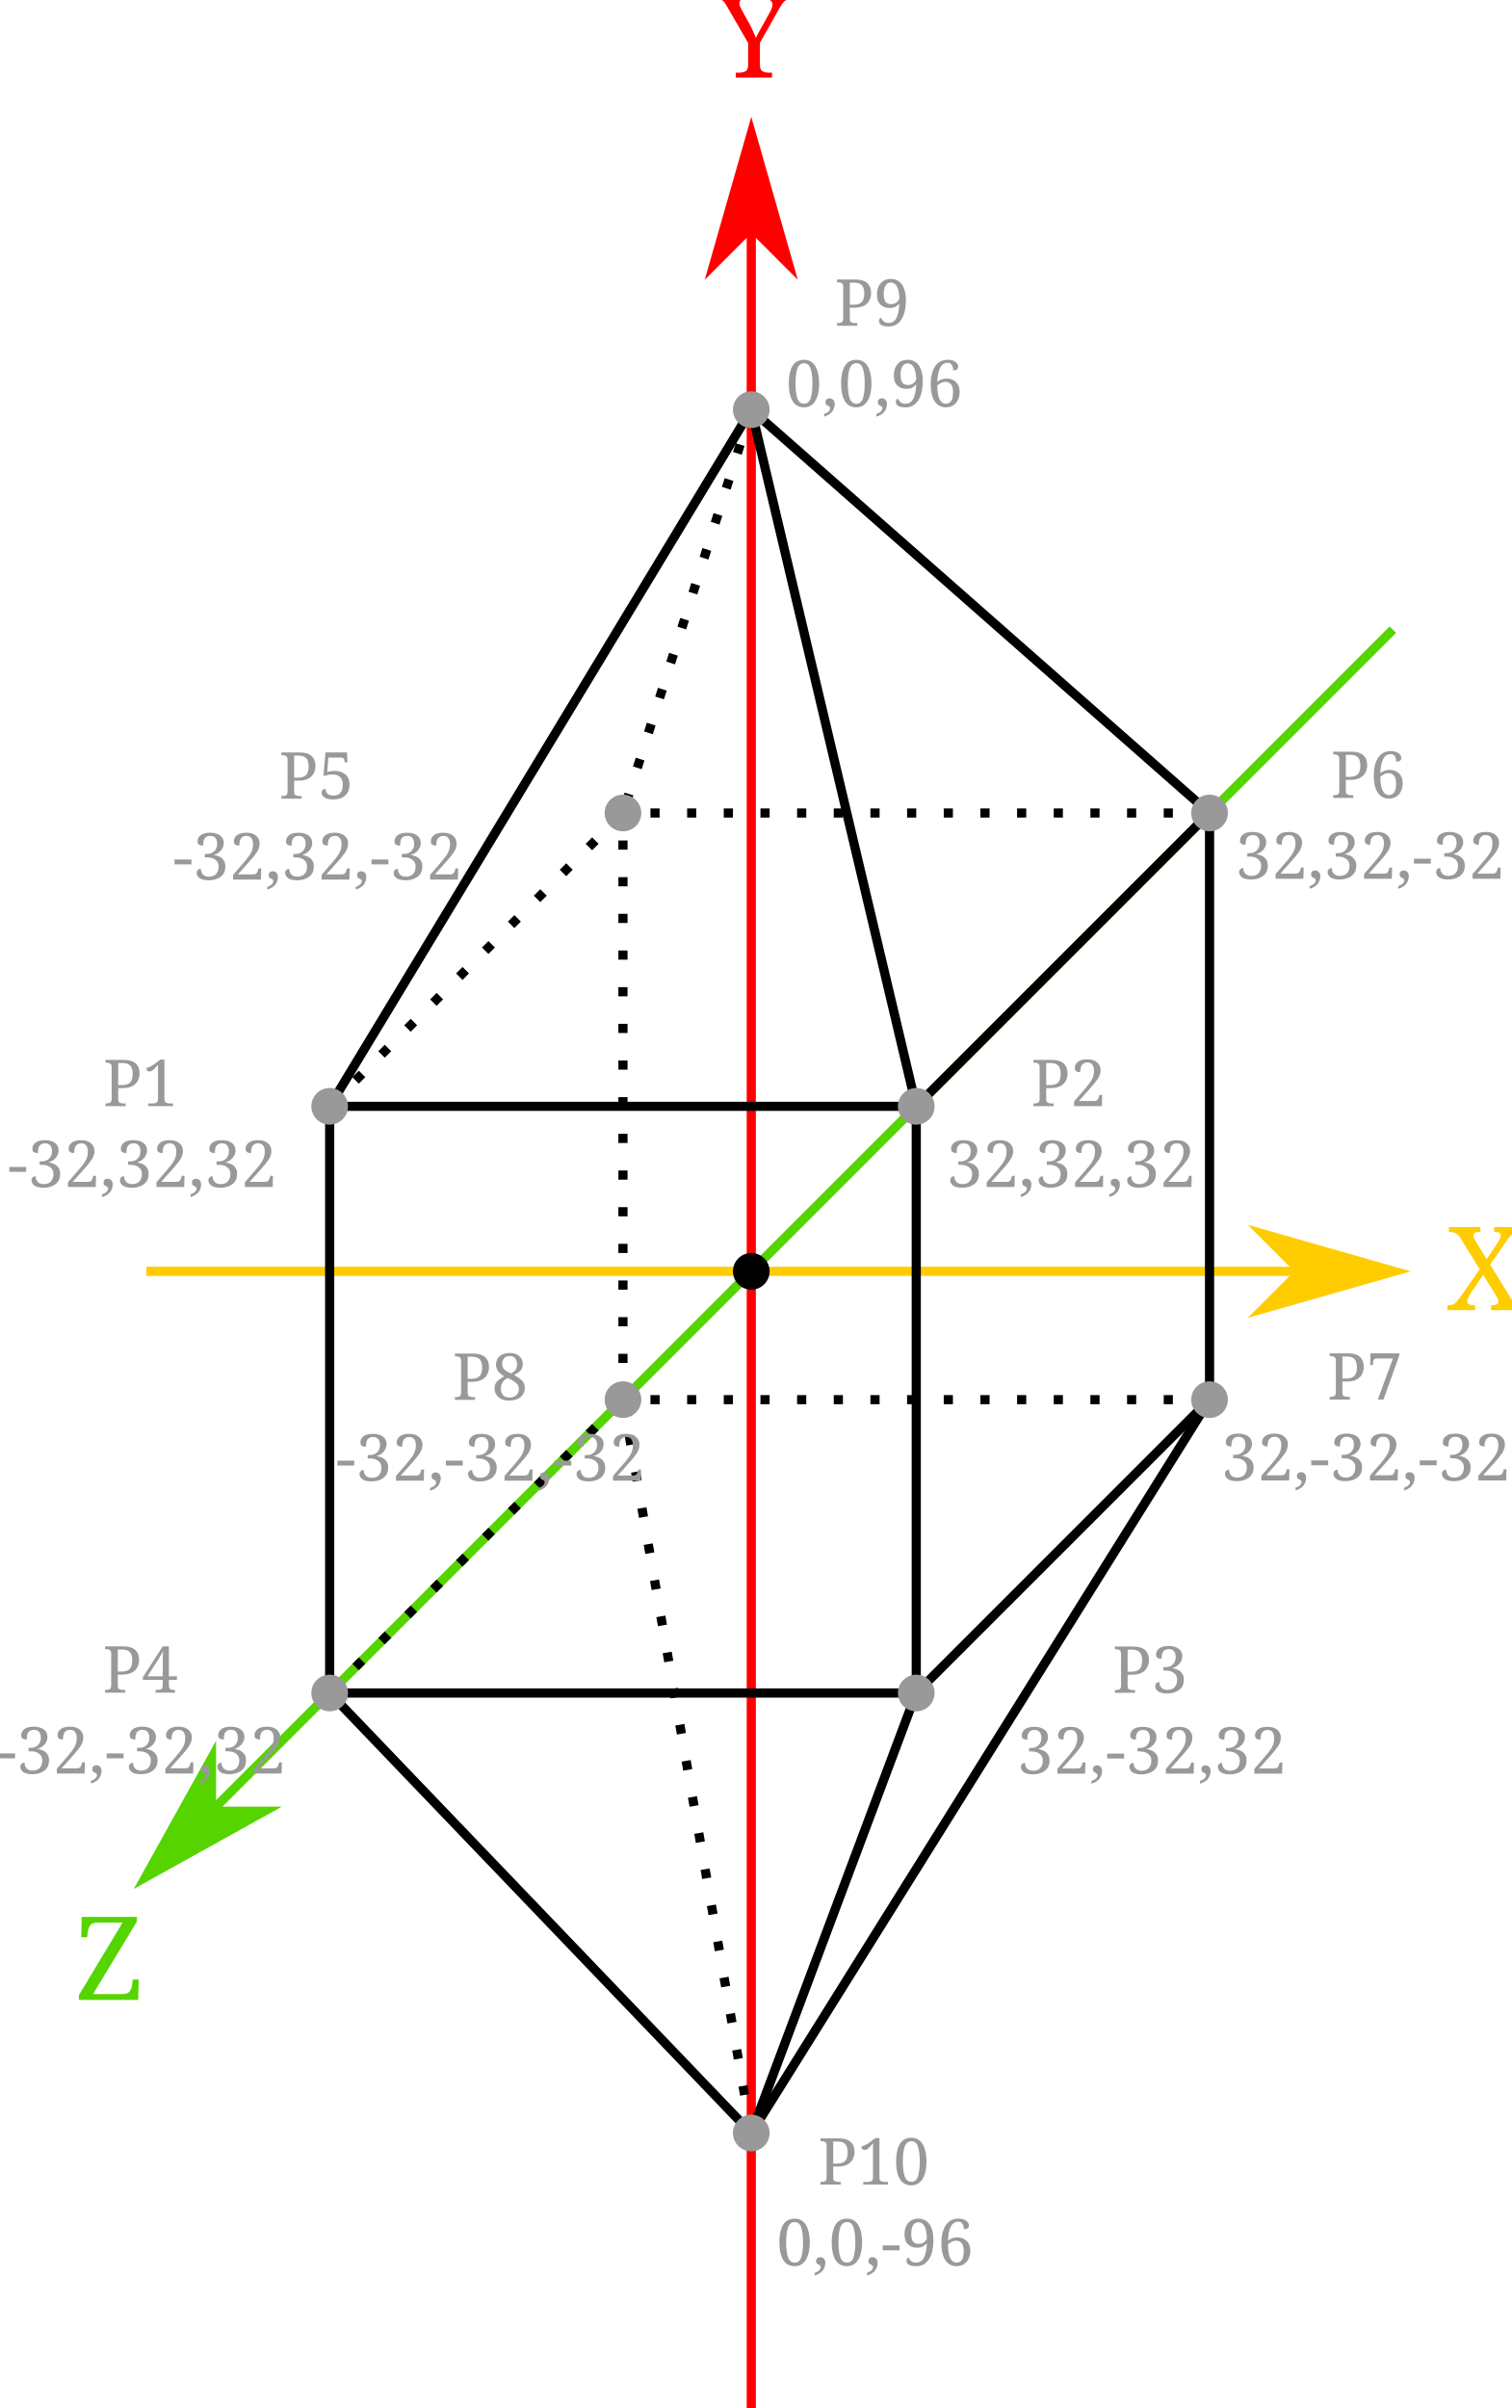
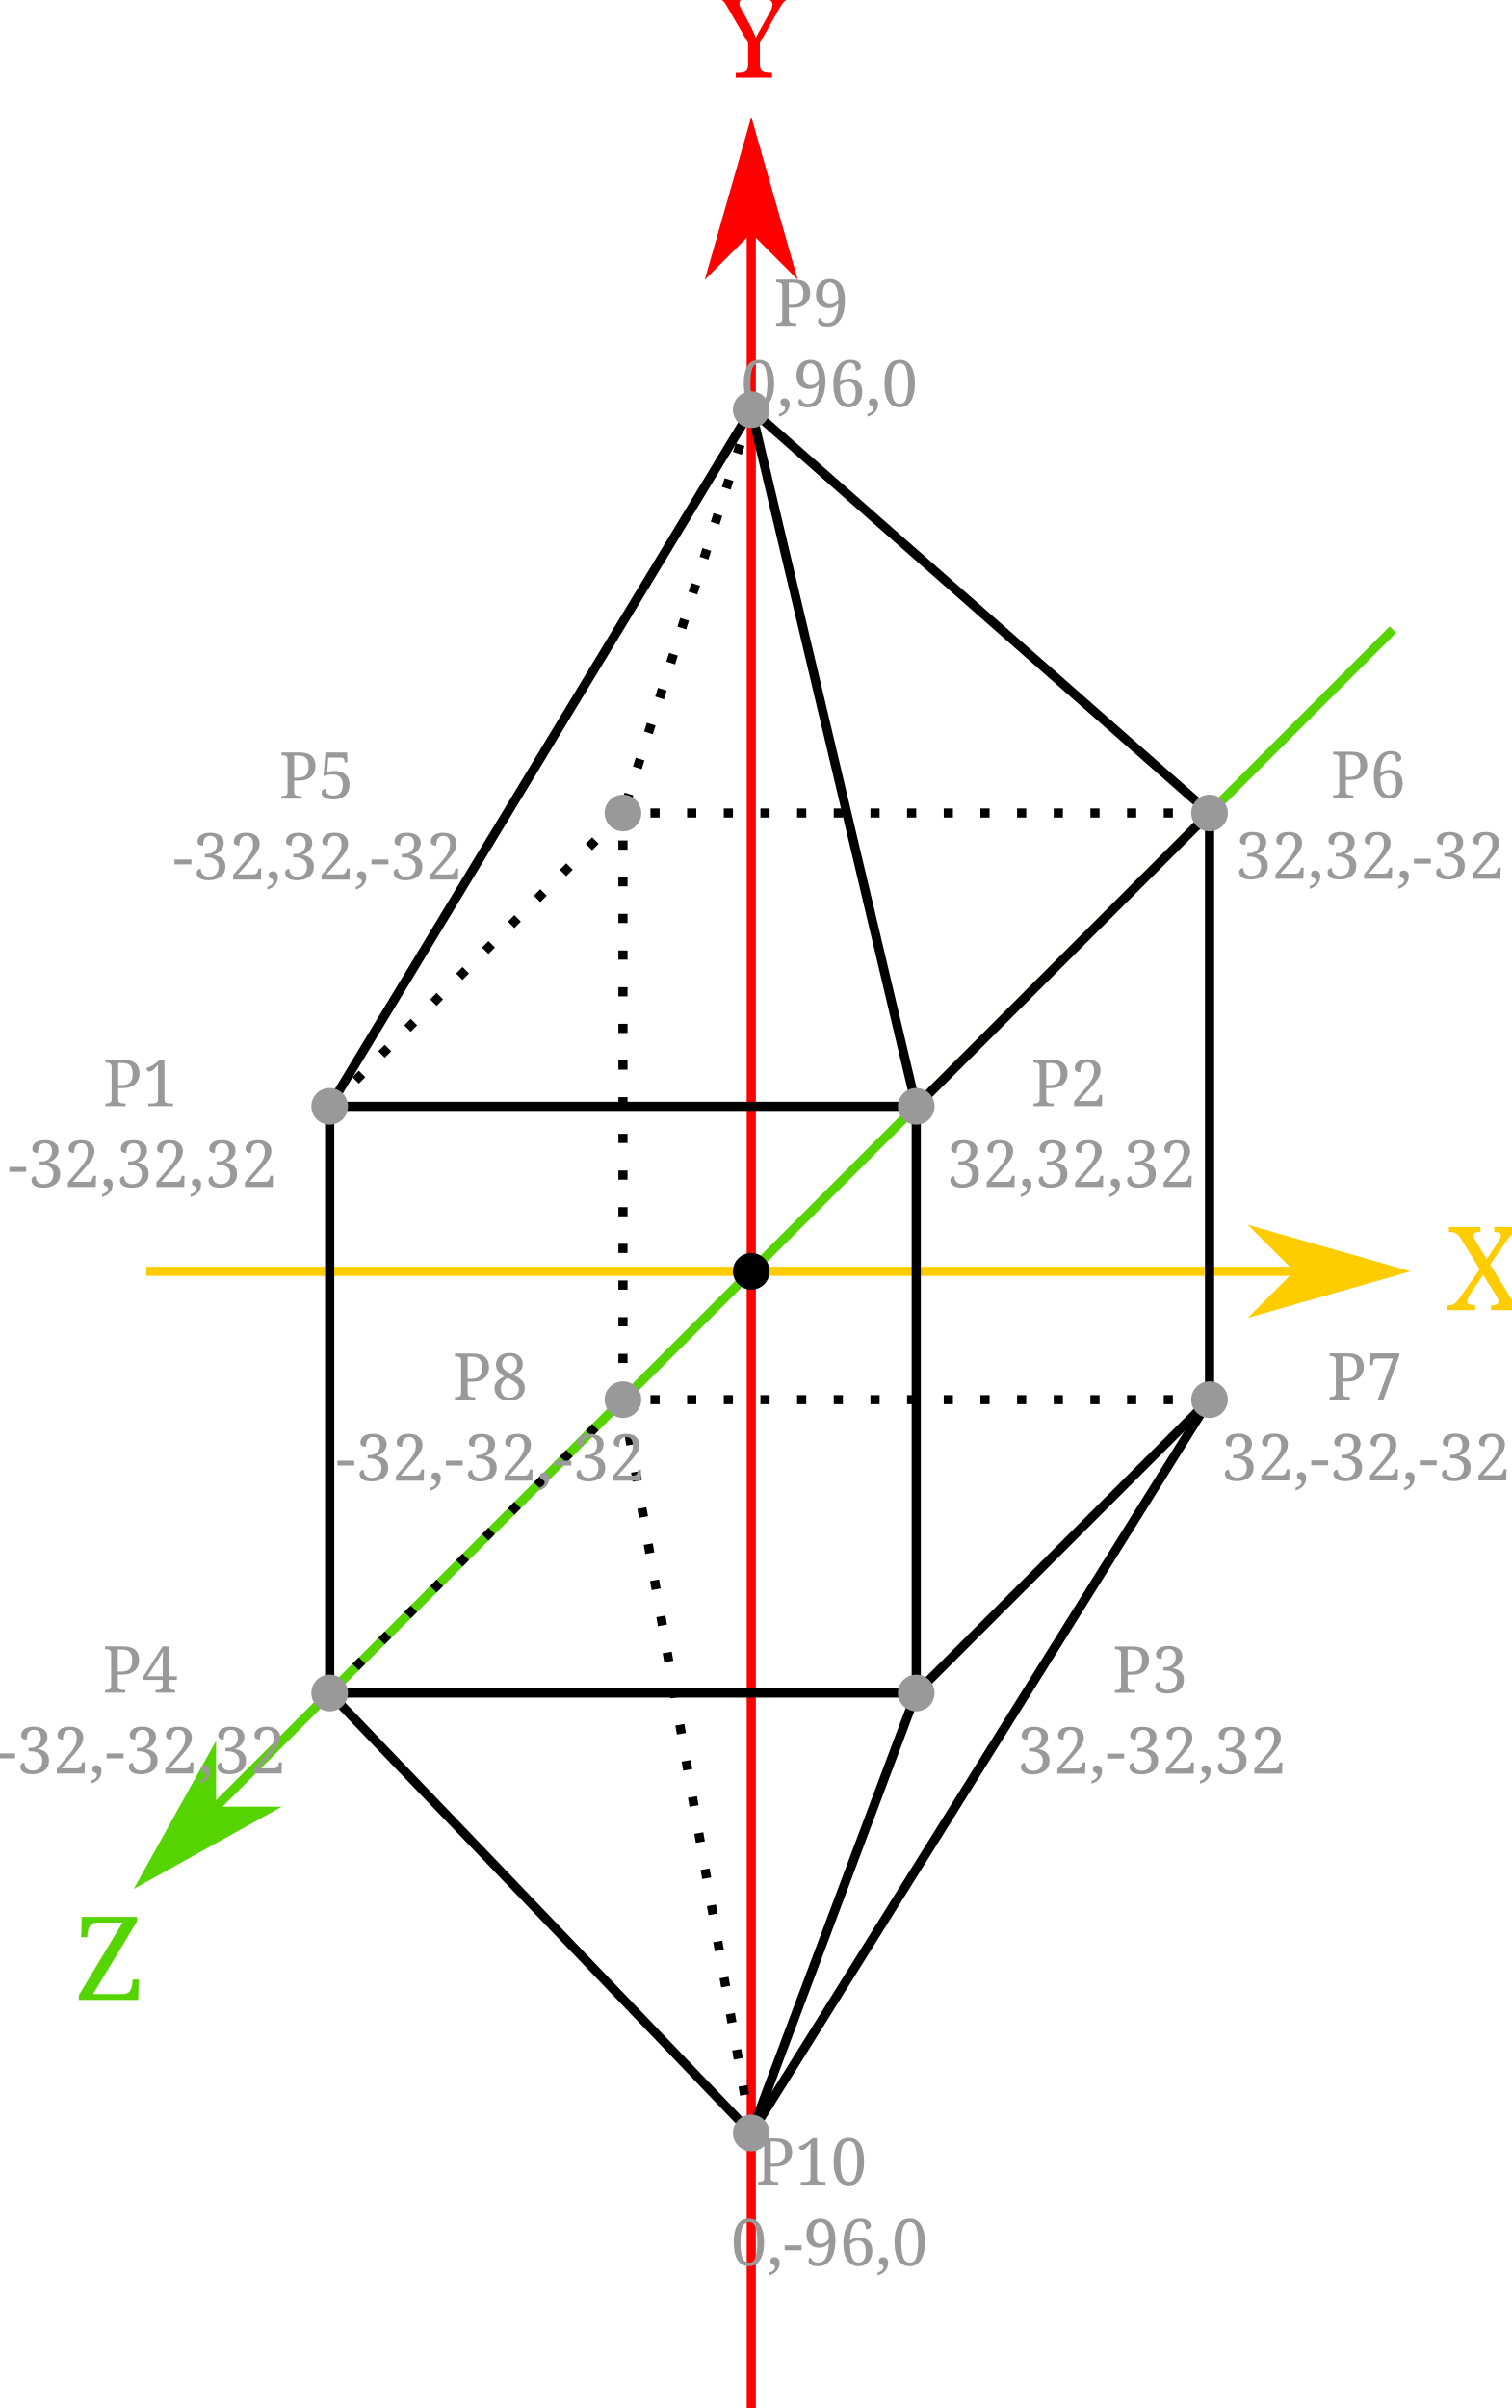
<svg xmlns="http://www.w3.org/2000/svg" width="82.472mm" height="131.345mm" viewBox="0 0 164.944 262.691" version="1.1" id="svg1835">
  <defs id="defs1829">
    <marker style="overflow:visible" id="marker2520" refX="0" refY="0" orient="auto">
      <path transform="matrix(-0.8,0,0,-0.8,-10,0)" style="fill:#ffcc00;fill-opacity:1;fill-rule:evenodd;stroke:#ffcc00;stroke-width:1pt;stroke-opacity:1" d="M 0,0 5,-5 -12.5,0 5,5 Z" id="path2518" />
    </marker>
    <marker orient="auto" refY="0" refX="0" id="Arrow1Lstart" style="overflow:visible">
      <path id="path1545" d="M 0,0 5,-5 -12.5,0 5,5 Z" style="fill:#55d400;fill-opacity:1;fill-rule:evenodd;stroke:#55d400;stroke-width:1pt;stroke-opacity:1" transform="matrix(0.8,0,0,0.8,10,0)" />
    </marker>
    <marker orient="auto" refY="0" refX="0" id="Arrow1Lend" style="overflow:visible">
      <path id="path1548" d="M 0,0 5,-5 -12.5,0 5,5 Z" style="fill:#ff0000;fill-opacity:1;fill-rule:evenodd;stroke:#ff0000;stroke-width:1pt;stroke-opacity:1" transform="matrix(-0.8,0,0,-0.8,-10,0)" />
    </marker>
  </defs>
  <g id="layer2" style="display:inline" transform="translate(-4.031007,-12.30936)">
    <path style="opacity:1;vector-effect:none;fill:#ff0000;fill-opacity:1;stroke:#ff0000;stroke-width:1;stroke-linecap:butt;stroke-linejoin:bevel;stroke-miterlimit:4;stroke-dasharray:none;stroke-dashoffset:0;stroke-opacity:1;marker-end:url(#Arrow1Lend)" d="M 86,275 V 27" id="path2449" />
    <path style="opacity:1;vector-effect:none;fill:#ffcc00;fill-opacity:1;stroke:#ffcc00;stroke-width:1;stroke-linecap:butt;stroke-linejoin:bevel;stroke-miterlimit:4;stroke-dasharray:none;stroke-dashoffset:0;stroke-opacity:1;marker-end:url(#marker2520)" d="M 20,151 H 156" id="path2564" />
    <path style="opacity:1;vector-effect:none;fill:#55d400;fill-opacity:1;stroke:#55d400;stroke-width:1;stroke-linecap:butt;stroke-linejoin:bevel;stroke-miterlimit:4;stroke-dasharray:none;stroke-dashoffset:0;stroke-opacity:1;marker-start:url(#Arrow1Lstart)" d="M 20,217 156,81" id="path2478" />
    <text xml:space="preserve" style="font-style:normal;font-variant:normal;font-weight:normal;font-stretch:normal;font-size:12.7px;line-height:1.25;font-family:Cambria;-inkscape-font-specification:'Cambria, Normal';font-variant-ligatures:normal;font-variant-caps:normal;font-variant-numeric:normal;font-feature-settings:normal;text-align:start;letter-spacing:0px;word-spacing:0px;writing-mode:lr-tb;text-anchor:start;fill:#ff0000;fill-opacity:1;stroke:none;stroke-width:1" x="82.298" y="20.774" id="text3246">
      <tspan x="82.298" y="20.774" id="tspan3244" style="stroke-width:1">
        <tspan x="82.298" y="20.774" id="tspan3242" style="stroke-width:1">Y</tspan>
      </tspan>
    </text>
    <text xml:space="preserve" style="font-style:normal;font-variant:normal;font-weight:normal;font-stretch:normal;font-size:12.7px;line-height:1.25;font-family:Cambria;-inkscape-font-specification:'Cambria, Normal';font-variant-ligatures:normal;font-variant-caps:normal;font-variant-numeric:normal;font-feature-settings:normal;text-align:start;letter-spacing:0px;word-spacing:0px;writing-mode:lr-tb;text-anchor:start;fill:#ffcc00;fill-opacity:1;stroke:none;stroke-width:1" x="161.85" y="155.232" id="text3240">
      <tspan x="161.85" y="155.232" id="tspan3238" style="stroke-width:1">
        <tspan x="161.85" y="155.232" id="tspan3236" style="stroke-width:1">X</tspan>
      </tspan>
    </text>
    <text xml:space="preserve" style="font-style:normal;font-variant:normal;font-weight:normal;font-stretch:normal;font-size:12.7px;line-height:1.25;font-family:Cambria;-inkscape-font-specification:'Cambria, Normal';font-variant-ligatures:normal;font-variant-caps:normal;font-variant-numeric:normal;font-feature-settings:normal;text-align:start;letter-spacing:0px;word-spacing:0px;writing-mode:lr-tb;text-anchor:start;fill:#55d400;fill-opacity:1;stroke:none;stroke-width:1" x="12.182" y="230.483" id="text3234">
      <tspan x="12.182" y="230.483" id="tspan3232" style="stroke-width:1">
        <tspan x="12.182" y="230.483" id="tspan3230" style="stroke-width:1">Z</tspan>
      </tspan>
    </text>
  </g>
  <g id="layer1" style="display:inline" transform="translate(-4.031007,-12.30936)">
    <path style="opacity:1;vector-effect:none;fill:#000000;fill-opacity:1;stroke:#000000;stroke-width:1;stroke-linecap:butt;stroke-linejoin:bevel;stroke-miterlimit:4;stroke-dasharray:none;stroke-dashoffset:0;stroke-opacity:1" d="M 40,197 H 104" id="path2402" />
    <path style="opacity:1;vector-effect:none;fill:#000000;fill-opacity:1;stroke:#000000;stroke-width:1;stroke-linecap:butt;stroke-linejoin:bevel;stroke-miterlimit:4;stroke-dasharray:none;stroke-dashoffset:0;stroke-opacity:1" d="m 136,165 -32,32" id="path2404" />
    <path style="opacity:1;vector-effect:none;fill:#000000;fill-opacity:1;stroke:#000000;stroke-width:1;stroke-linecap:butt;stroke-linejoin:bevel;stroke-miterlimit:4;stroke-dasharray:none;stroke-dashoffset:0;stroke-opacity:1" d="m 40,133 v 64" id="path2406" />
    <path style="opacity:1;vector-effect:none;fill:#000000;fill-opacity:1;stroke:#000000;stroke-width:1;stroke-linecap:butt;stroke-linejoin:bevel;stroke-miterlimit:4;stroke-dasharray:none;stroke-dashoffset:0;stroke-opacity:1" d="m 104,133 v 64 0" id="path2408" />
    <path style="opacity:1;vector-effect:none;fill:#000000;fill-opacity:1;stroke:#000000;stroke-width:1;stroke-linecap:butt;stroke-linejoin:bevel;stroke-miterlimit:4;stroke-dasharray:none;stroke-dashoffset:0;stroke-opacity:1" d="M 40,133 H 104" id="path2410" />
    <path style="opacity:1;vector-effect:none;fill:#000000;fill-opacity:1;stroke:#000000;stroke-width:1;stroke-linecap:butt;stroke-linejoin:bevel;stroke-miterlimit:4;stroke-dasharray:none;stroke-dashoffset:0;stroke-opacity:1" d="m 136,101 v 64" id="path2412" />
    <path style="opacity:1;vector-effect:none;fill:#000000;fill-opacity:1;stroke:#000000;stroke-width:1;stroke-linecap:butt;stroke-linejoin:bevel;stroke-miterlimit:4;stroke-dasharray:none;stroke-dashoffset:0;stroke-opacity:1" d="M 86,57 40,133" id="path2416" />
    <path style="opacity:1;vector-effect:none;fill:#000000;fill-opacity:1;stroke:#000000;stroke-width:1;stroke-linecap:butt;stroke-linejoin:bevel;stroke-miterlimit:4;stroke-dasharray:none;stroke-dashoffset:0;stroke-opacity:1" d="M 104,133 86,57" id="path2418" />
    <path style="opacity:1;vector-effect:none;fill:#000000;fill-opacity:1;stroke:#000000;stroke-width:1;stroke-linecap:butt;stroke-linejoin:bevel;stroke-miterlimit:4;stroke-dasharray:none;stroke-dashoffset:0;stroke-opacity:1" d="M 136,101 86,57" id="path2420" />
    <path style="opacity:1;vector-effect:none;fill:#000000;fill-opacity:1;stroke:#000000;stroke-width:1;stroke-linecap:butt;stroke-linejoin:bevel;stroke-miterlimit:4;stroke-dasharray:none;stroke-dashoffset:0;stroke-opacity:1" d="m 104,133 32,-32" id="path2422" />
    <path style="opacity:1;vector-effect:none;fill:#000000;fill-opacity:1;stroke:#000000;stroke-width:1;stroke-linecap:butt;stroke-linejoin:bevel;stroke-miterlimit:4;stroke-dasharray:1, 3;stroke-dashoffset:0;stroke-opacity:1" d="M 40,133 72,101" id="path2424" />
    <path style="opacity:1;vector-effect:none;fill:#000000;fill-opacity:1;stroke:#000000;stroke-width:1;stroke-linecap:butt;stroke-linejoin:bevel;stroke-miterlimit:4;stroke-dasharray:1, 3;stroke-dashoffset:0;stroke-opacity:1" d="M 136,101 H 72" id="path2426" />
    <path style="opacity:1;vector-effect:none;fill:#000000;fill-opacity:1;stroke:#000000;stroke-width:1;stroke-linecap:butt;stroke-linejoin:bevel;stroke-miterlimit:4;stroke-dasharray:1, 3;stroke-dashoffset:0;stroke-opacity:1" d="M 86,57 72,101" id="path2428" />
    <path style="opacity:1;vector-effect:none;fill:#000000;fill-opacity:1;stroke:#000000;stroke-width:1;stroke-linecap:butt;stroke-linejoin:bevel;stroke-miterlimit:4;stroke-dasharray:1, 3;stroke-dashoffset:0;stroke-opacity:1" d="M 72,165 V 101" id="path2430" />
    <path style="opacity:1;vector-effect:none;fill:#000000;fill-opacity:1;stroke:#000000;stroke-width:1;stroke-linecap:butt;stroke-linejoin:bevel;stroke-miterlimit:4;stroke-dasharray:1, 3;stroke-dashoffset:0;stroke-opacity:1" d="M 40,197 72,165" id="path2432" />
    <path style="opacity:1;vector-effect:none;fill:#000000;fill-opacity:1;stroke:#000000;stroke-width:1;stroke-linecap:butt;stroke-linejoin:bevel;stroke-miterlimit:4;stroke-dasharray:1, 3;stroke-dashoffset:0;stroke-opacity:1" d="M 136,165 H 72" id="path2434" />
    <path style="opacity:1;vector-effect:none;fill:#000000;fill-opacity:1;stroke:#000000;stroke-width:1;stroke-linecap:butt;stroke-linejoin:bevel;stroke-miterlimit:4;stroke-dasharray:none;stroke-dashoffset:0;stroke-opacity:1" d="m 86,245 -46,-48" id="path2436" />
    <path style="opacity:1;vector-effect:none;fill:#000000;fill-opacity:1;stroke:#000000;stroke-width:1;stroke-linecap:butt;stroke-linejoin:bevel;stroke-miterlimit:4;stroke-dasharray:none;stroke-dashoffset:0;stroke-opacity:1" d="M 104,197 86,245" id="path2438" />
    <path style="opacity:1;vector-effect:none;fill:#000000;fill-opacity:1;stroke:#000000;stroke-width:1;stroke-linecap:butt;stroke-linejoin:bevel;stroke-miterlimit:4;stroke-dasharray:none;stroke-dashoffset:0;stroke-opacity:1" d="M 136,165 86,245" id="path2440" />
    <path style="opacity:1;vector-effect:none;fill:#000000;fill-opacity:1;stroke:#000000;stroke-width:1;stroke-linecap:butt;stroke-linejoin:bevel;stroke-miterlimit:4;stroke-dasharray:1, 3;stroke-dashoffset:0;stroke-opacity:1" d="m 72,165 14,80" id="path2442" />
    <circle style="fill:#999999;fill-rule:evenodd;stroke:#999999;stroke-width:0.265" id="path2937-9" cx="86" cy="245" r="1.868" />
    <circle style="fill:#999999;fill-rule:evenodd;stroke:#999999;stroke-width:0.265" id="path2937-9-0" cx="72" cy="101" r="1.868" />
    <circle style="fill:#999999;fill-rule:evenodd;stroke:#999999;stroke-width:0.265" id="path2937-9-4" cx="72" cy="165" r="1.868" />
    <circle style="fill:#999999;fill-rule:evenodd;stroke:#999999;stroke-width:0.265" id="path2937-9-1" cx="136" cy="165" r="1.868" />
    <circle style="fill:#999999;fill-rule:evenodd;stroke:#999999;stroke-width:0.265" id="path2937-9-2" cx="104" cy="197" r="1.868" />
    <circle style="fill:#999999;fill-rule:evenodd;stroke:#999999;stroke-width:0.265" id="path2937-9-24" cx="40" cy="197" r="1.868" />
    <circle style="fill:#999999;fill-rule:evenodd;stroke:#999999;stroke-width:0.265" id="path2937-9-8" cx="136" cy="101" r="1.868" />
    <circle style="fill:#999999;fill-rule:evenodd;stroke:#999999;stroke-width:0.265" id="path2937-9-6" cx="86" cy="57" r="1.868" />
    <circle style="fill:#999999;fill-rule:evenodd;stroke:#999999;stroke-width:0.265" id="path2937-9-88" cx="104" cy="133" r="1.868" />
    <circle style="fill:#999999;fill-rule:evenodd;stroke:#999999;stroke-width:0.265" id="path2937-9-41" cx="40" cy="133" r="1.868" />
    <circle style="fill:#000000;fill-rule:evenodd;stroke:#000000;stroke-width:0.265" id="path2937-9-0-1" cx="86" cy="151" r="1.868" />
  </g>
  <g id="layer3" style="display:inline" transform="translate(-4.031007,-12.30936)">
    <text xml:space="preserve" style="font-style:normal;font-variant:normal;font-weight:normal;font-stretch:normal;font-size:7.056px;line-height:1.25;font-family:Cambria;-inkscape-font-specification:'Cambria, Normal';font-variant-ligatures:normal;font-variant-caps:normal;font-variant-numeric:normal;font-feature-settings:normal;text-align:start;letter-spacing:0px;word-spacing:0px;writing-mode:lr-tb;text-anchor:start;display:inline;fill:#999999;fill-opacity:1;stroke:none;stroke-width:1" x="15.274" y="132.98" id="text3228">
      <tspan x="15.274" y="132.98" id="tspan3222" style="font-style:normal;font-variant:normal;font-weight:normal;font-stretch:normal;font-size:7.056px;font-family:Cambria;-inkscape-font-specification:'Cambria, Normal';font-variant-ligatures:normal;font-variant-caps:normal;font-variant-numeric:normal;font-feature-settings:normal;text-align:start;writing-mode:lr-tb;text-anchor:start;stroke-width:1">
        <tspan x="15.274" y="132.98" id="tspan3218" style="font-style:normal;font-variant:normal;font-weight:normal;font-stretch:normal;font-size:7.056px;font-family:Cambria;-inkscape-font-specification:'Cambria, Normal';font-variant-ligatures:normal;font-variant-caps:normal;font-variant-numeric:normal;font-feature-settings:normal;text-align:start;writing-mode:lr-tb;text-anchor:start;stroke-width:1">P1</tspan>
        <tspan dx="0" x="23.197" y="132.98" id="tspan3220" style="font-style:normal;font-variant:normal;font-weight:normal;font-stretch:normal;font-size:7.056px;font-family:Cambria;-inkscape-font-specification:'Cambria, Normal';font-variant-ligatures:normal;font-variant-caps:normal;font-variant-numeric:normal;font-feature-settings:normal;text-align:start;writing-mode:lr-tb;text-anchor:start;stroke-width:1" />
      </tspan>
      <tspan x="4.876" y="141.799" id="tspan3226" style="font-style:normal;font-variant:normal;font-weight:normal;font-stretch:normal;font-size:7.056px;font-family:Cambria;-inkscape-font-specification:'Cambria, Normal';font-variant-ligatures:normal;font-variant-caps:normal;font-variant-numeric:normal;font-feature-settings:normal;text-align:start;writing-mode:lr-tb;text-anchor:start;stroke-width:1">
        <tspan x="4.876" y="141.799" id="tspan3224" style="font-style:normal;font-variant:normal;font-weight:normal;font-stretch:normal;font-size:7.056px;font-family:Cambria;-inkscape-font-specification:'Cambria, Normal';font-variant-ligatures:normal;font-variant-caps:normal;font-variant-numeric:normal;font-feature-settings:normal;text-align:start;writing-mode:lr-tb;text-anchor:start;stroke-width:1">-32,32,32</tspan>
      </tspan>
    </text>
    <text xml:space="preserve" style="font-style:normal;font-variant:normal;font-weight:normal;font-stretch:normal;font-size:7.056px;line-height:1.25;font-family:Cambria;-inkscape-font-specification:'Cambria, Normal';font-variant-ligatures:normal;font-variant-caps:normal;font-variant-numeric:normal;font-feature-settings:normal;text-align:start;letter-spacing:0px;word-spacing:0px;writing-mode:lr-tb;text-anchor:start;display:inline;fill:#999999;fill-opacity:1;stroke:none;stroke-width:1" x="15.228" y="196.96" id="text3156">
      <tspan x="15.228" y="196.96" id="tspan3150" style="font-style:normal;font-variant:normal;font-weight:normal;font-stretch:normal;font-size:7.056px;font-family:Cambria;-inkscape-font-specification:'Cambria, Normal';font-variant-ligatures:normal;font-variant-caps:normal;font-variant-numeric:normal;font-feature-settings:normal;text-align:start;writing-mode:lr-tb;text-anchor:start;stroke:none;stroke-width:1">
        <tspan x="15.228" y="196.96" id="tspan3146" style="font-style:normal;font-variant:normal;font-weight:normal;font-stretch:normal;font-size:7.056px;font-family:Cambria;-inkscape-font-specification:'Cambria, Normal';font-variant-ligatures:normal;font-variant-caps:normal;font-variant-numeric:normal;font-feature-settings:normal;text-align:start;writing-mode:lr-tb;text-anchor:start;stroke:none;stroke-width:1">P4 </tspan>
        <tspan dx="0" x="24.708" y="196.96" id="tspan3148" style="font-style:normal;font-variant:normal;font-weight:normal;font-stretch:normal;font-size:7.056px;font-family:Cambria;-inkscape-font-specification:'Cambria, Normal';font-variant-ligatures:normal;font-variant-caps:normal;font-variant-numeric:normal;font-feature-settings:normal;text-align:start;writing-mode:lr-tb;text-anchor:start;stroke:none;stroke-width:1" />
      </tspan>
      <tspan x="3.659" y="205.78" id="tspan3154" style="font-style:normal;font-variant:normal;font-weight:normal;font-stretch:normal;font-size:7.056px;font-family:Cambria;-inkscape-font-specification:'Cambria, Normal';font-variant-ligatures:normal;font-variant-caps:normal;font-variant-numeric:normal;font-feature-settings:normal;text-align:start;writing-mode:lr-tb;text-anchor:start;stroke:none;stroke-width:1">
        <tspan x="3.659" y="205.78" id="tspan3152" style="font-style:normal;font-variant:normal;font-weight:normal;font-stretch:normal;font-size:7.056px;font-family:Cambria;-inkscape-font-specification:'Cambria, Normal';font-variant-ligatures:normal;font-variant-caps:normal;font-variant-numeric:normal;font-feature-settings:normal;text-align:start;writing-mode:lr-tb;text-anchor:start;stroke:none;stroke-width:1">-32,-32,32</tspan>
      </tspan>
    </text>
    <text xml:space="preserve" style="font-style:normal;font-variant:normal;font-weight:normal;font-stretch:normal;font-size:7.056px;line-height:1.25;font-family:Cambria;-inkscape-font-specification:'Cambria, Normal';font-variant-ligatures:normal;font-variant-caps:normal;font-variant-numeric:normal;font-feature-settings:normal;text-align:start;letter-spacing:0px;word-spacing:0px;writing-mode:lr-tb;text-anchor:start;display:inline;fill:#999999;fill-opacity:1;stroke:none;stroke-width:1" x="125.408" y="196.976" id="text3192">
      <tspan x="125.408" y="196.976" id="tspan3186" style="font-style:normal;font-variant:normal;font-weight:normal;font-stretch:normal;font-size:7.056px;font-family:Cambria;-inkscape-font-specification:'Cambria, Normal';font-variant-ligatures:normal;font-variant-caps:normal;font-variant-numeric:normal;font-feature-settings:normal;text-align:start;writing-mode:lr-tb;text-anchor:start;stroke-width:1">
        <tspan x="125.408" y="196.976" id="tspan3182" style="font-style:normal;font-variant:normal;font-weight:normal;font-stretch:normal;font-size:7.056px;font-family:Cambria;-inkscape-font-specification:'Cambria, Normal';font-variant-ligatures:normal;font-variant-caps:normal;font-variant-numeric:normal;font-feature-settings:normal;text-align:start;writing-mode:lr-tb;text-anchor:start;stroke-width:1">P3 </tspan>
        <tspan dx="0" x="134.889" y="196.976" id="tspan3184" style="font-style:normal;font-variant:normal;font-weight:normal;font-stretch:normal;font-size:7.056px;font-family:Cambria;-inkscape-font-specification:'Cambria, Normal';font-variant-ligatures:normal;font-variant-caps:normal;font-variant-numeric:normal;font-feature-settings:normal;text-align:start;writing-mode:lr-tb;text-anchor:start;stroke-width:1" />
      </tspan>
      <tspan x="115.01" y="205.795" id="tspan3190" style="font-style:normal;font-variant:normal;font-weight:normal;font-stretch:normal;font-size:7.056px;font-family:Cambria;-inkscape-font-specification:'Cambria, Normal';font-variant-ligatures:normal;font-variant-caps:normal;font-variant-numeric:normal;font-feature-settings:normal;text-align:start;writing-mode:lr-tb;text-anchor:start;stroke-width:1">
        <tspan x="115.01" y="205.795" id="tspan3188" style="font-style:normal;font-variant:normal;font-weight:normal;font-stretch:normal;font-size:7.056px;font-family:Cambria;-inkscape-font-specification:'Cambria, Normal';font-variant-ligatures:normal;font-variant-caps:normal;font-variant-numeric:normal;font-feature-settings:normal;text-align:start;writing-mode:lr-tb;text-anchor:start;stroke-width:1">32,-32,32</tspan>
      </tspan>
    </text>
    <text xml:space="preserve" style="font-style:normal;font-variant:normal;font-weight:normal;font-stretch:normal;font-size:7.056px;line-height:1.25;font-family:Cambria;-inkscape-font-specification:'Cambria, Normal';font-variant-ligatures:normal;font-variant-caps:normal;font-variant-numeric:normal;font-feature-settings:normal;text-align:start;letter-spacing:0px;word-spacing:0px;writing-mode:lr-tb;text-anchor:start;display:inline;fill:#999999;fill-opacity:1;stroke:none;stroke-width:1" x="148.842" y="164.994" id="text3180">
      <tspan x="148.842" y="164.994" id="tspan3174" style="font-style:normal;font-variant:normal;font-weight:normal;font-stretch:normal;font-size:7.056px;font-family:Cambria;-inkscape-font-specification:'Cambria, Normal';font-variant-ligatures:normal;font-variant-caps:normal;font-variant-numeric:normal;font-feature-settings:normal;text-align:start;writing-mode:lr-tb;text-anchor:start;stroke-width:1">
        <tspan x="148.842" y="164.994" id="tspan3170" style="font-style:normal;font-variant:normal;font-weight:normal;font-stretch:normal;font-size:7.056px;font-family:Cambria;-inkscape-font-specification:'Cambria, Normal';font-variant-ligatures:normal;font-variant-caps:normal;font-variant-numeric:normal;font-feature-settings:normal;text-align:start;writing-mode:lr-tb;text-anchor:start;stroke-width:1">P7 </tspan>
        <tspan dx="0" x="158.323" y="164.994" id="tspan3172" style="font-style:normal;font-variant:normal;font-weight:normal;font-stretch:normal;font-size:7.056px;font-family:Cambria;-inkscape-font-specification:'Cambria, Normal';font-variant-ligatures:normal;font-variant-caps:normal;font-variant-numeric:normal;font-feature-settings:normal;text-align:start;writing-mode:lr-tb;text-anchor:start;stroke-width:1" />
      </tspan>
      <tspan x="137.274" y="173.813" id="tspan3178" style="font-style:normal;font-variant:normal;font-weight:normal;font-stretch:normal;font-size:7.056px;font-family:Cambria;-inkscape-font-specification:'Cambria, Normal';font-variant-ligatures:normal;font-variant-caps:normal;font-variant-numeric:normal;font-feature-settings:normal;text-align:start;writing-mode:lr-tb;text-anchor:start;stroke-width:1">
        <tspan x="137.274" y="173.813" id="tspan3176" style="font-style:normal;font-variant:normal;font-weight:normal;font-stretch:normal;font-size:7.056px;font-family:Cambria;-inkscape-font-specification:'Cambria, Normal';font-variant-ligatures:normal;font-variant-caps:normal;font-variant-numeric:normal;font-feature-settings:normal;text-align:start;writing-mode:lr-tb;text-anchor:start;stroke-width:1">32,-32,-32</tspan>
      </tspan>
    </text>
    <text xml:space="preserve" style="font-style:normal;font-variant:normal;font-weight:normal;font-stretch:normal;font-size:7.056px;line-height:1.25;font-family:Cambria;-inkscape-font-specification:'Cambria, Normal';font-variant-ligatures:normal;font-variant-caps:normal;font-variant-numeric:normal;font-feature-settings:normal;text-align:start;letter-spacing:0px;word-spacing:0px;writing-mode:lr-tb;text-anchor:start;display:inline;fill:#999999;fill-opacity:1;stroke:none;stroke-width:1" x="149.22" y="99.356" id="text3168">
      <tspan x="149.22" y="99.356" id="tspan3162" style="font-style:normal;font-variant:normal;font-weight:normal;font-stretch:normal;font-size:7.056px;font-family:Cambria;-inkscape-font-specification:'Cambria, Normal';font-variant-ligatures:normal;font-variant-caps:normal;font-variant-numeric:normal;font-feature-settings:normal;text-align:start;writing-mode:lr-tb;text-anchor:start;stroke-width:1">
        <tspan x="149.22" y="99.356" id="tspan3158" style="font-style:normal;font-variant:normal;font-weight:normal;font-stretch:normal;font-size:7.056px;font-family:Cambria;-inkscape-font-specification:'Cambria, Normal';font-variant-ligatures:normal;font-variant-caps:normal;font-variant-numeric:normal;font-feature-settings:normal;text-align:start;writing-mode:lr-tb;text-anchor:start;stroke-width:1">P6 </tspan>
        <tspan dx="0" x="158.701" y="99.356" id="tspan3160" style="font-style:normal;font-variant:normal;font-weight:normal;font-stretch:normal;font-size:7.056px;font-family:Cambria;-inkscape-font-specification:'Cambria, Normal';font-variant-ligatures:normal;font-variant-caps:normal;font-variant-numeric:normal;font-feature-settings:normal;text-align:start;writing-mode:lr-tb;text-anchor:start;stroke-width:1" />
      </tspan>
      <tspan x="138.823" y="108.176" id="tspan3166" style="font-style:normal;font-variant:normal;font-weight:normal;font-stretch:normal;font-size:7.056px;font-family:Cambria;-inkscape-font-specification:'Cambria, Normal';font-variant-ligatures:normal;font-variant-caps:normal;font-variant-numeric:normal;font-feature-settings:normal;text-align:start;writing-mode:lr-tb;text-anchor:start;stroke-width:1">
        <tspan x="138.823" y="108.176" id="tspan3164" style="font-style:normal;font-variant:normal;font-weight:normal;font-stretch:normal;font-size:7.056px;font-family:Cambria;-inkscape-font-specification:'Cambria, Normal';font-variant-ligatures:normal;font-variant-caps:normal;font-variant-numeric:normal;font-feature-settings:normal;text-align:start;writing-mode:lr-tb;text-anchor:start;stroke-width:1">32,32,-32</tspan>
      </tspan>
    </text>
    <text xml:space="preserve" style="font-style:normal;font-variant:normal;font-weight:normal;font-stretch:normal;font-size:7.056px;line-height:1.25;font-family:Cambria;-inkscape-font-specification:'Cambria, Normal';font-variant-ligatures:normal;font-variant-caps:normal;font-variant-numeric:normal;font-feature-settings:normal;text-align:start;letter-spacing:0px;word-spacing:0px;writing-mode:lr-tb;text-anchor:start;display:inline;fill:#999999;fill-opacity:1;stroke:none;stroke-width:1" x="116.525" y="132.98" id="text3282">
      <tspan x="116.525" y="132.98" id="tspan3276" style="font-style:normal;font-variant:normal;font-weight:normal;font-stretch:normal;font-size:7.056px;font-family:Cambria;-inkscape-font-specification:'Cambria, Normal';font-variant-ligatures:normal;font-variant-caps:normal;font-variant-numeric:normal;font-feature-settings:normal;text-align:start;writing-mode:lr-tb;text-anchor:start;stroke-width:1">
        <tspan x="116.525" y="132.98" id="tspan3272" style="font-style:normal;font-variant:normal;font-weight:normal;font-stretch:normal;font-size:7.056px;font-family:Cambria;-inkscape-font-specification:'Cambria, Normal';font-variant-ligatures:normal;font-variant-caps:normal;font-variant-numeric:normal;font-feature-settings:normal;text-align:start;writing-mode:lr-tb;text-anchor:start;stroke-width:1">P2 </tspan>
        <tspan dx="0" x="126.006" y="132.98" id="tspan3274" style="font-style:normal;font-variant:normal;font-weight:normal;font-stretch:normal;font-size:7.056px;font-family:Cambria;-inkscape-font-specification:'Cambria, Normal';font-variant-ligatures:normal;font-variant-caps:normal;font-variant-numeric:normal;font-feature-settings:normal;text-align:start;writing-mode:lr-tb;text-anchor:start;stroke-width:1" />
      </tspan>
      <tspan x="107.299" y="141.799" id="tspan3280" style="font-style:normal;font-variant:normal;font-weight:normal;font-stretch:normal;font-size:7.056px;font-family:Cambria;-inkscape-font-specification:'Cambria, Normal';font-variant-ligatures:normal;font-variant-caps:normal;font-variant-numeric:normal;font-feature-settings:normal;text-align:start;writing-mode:lr-tb;text-anchor:start;stroke-width:1">
        <tspan x="107.299" y="141.799" id="tspan3278" style="font-style:normal;font-variant:normal;font-weight:normal;font-stretch:normal;font-size:7.056px;font-family:Cambria;-inkscape-font-specification:'Cambria, Normal';font-variant-ligatures:normal;font-variant-caps:normal;font-variant-numeric:normal;font-feature-settings:normal;text-align:start;writing-mode:lr-tb;text-anchor:start;stroke-width:1">32,32,32</tspan>
      </tspan>
    </text>
    <text xml:space="preserve" style="font-style:normal;font-variant:normal;font-weight:normal;font-stretch:normal;font-size:7.056px;line-height:1.25;font-family:Cambria;-inkscape-font-specification:'Cambria, Normal';font-variant-ligatures:normal;font-variant-caps:normal;font-variant-numeric:normal;font-feature-settings:normal;text-align:start;letter-spacing:0px;word-spacing:0px;writing-mode:lr-tb;text-anchor:start;display:inline;fill:#999999;fill-opacity:1;stroke:none;stroke-width:1" x="34.467" y="99.442" id="text3270">
      <tspan x="34.467" y="99.442" id="tspan3264" style="font-style:normal;font-variant:normal;font-weight:normal;font-stretch:normal;font-size:7.056px;font-family:Cambria;-inkscape-font-specification:'Cambria, Normal';font-variant-ligatures:normal;font-variant-caps:normal;font-variant-numeric:normal;font-feature-settings:normal;text-align:start;writing-mode:lr-tb;text-anchor:start;stroke-width:1">
        <tspan x="34.467" y="99.442" id="tspan3260" style="font-style:normal;font-variant:normal;font-weight:normal;font-stretch:normal;font-size:7.056px;font-family:Cambria;-inkscape-font-specification:'Cambria, Normal';font-variant-ligatures:normal;font-variant-caps:normal;font-variant-numeric:normal;font-feature-settings:normal;text-align:start;writing-mode:lr-tb;text-anchor:start;stroke-width:1">P5</tspan>
        <tspan dx="0" x="42.39" y="99.442" id="tspan3262" style="font-style:normal;font-variant:normal;font-weight:normal;font-stretch:normal;font-size:7.056px;font-family:Cambria;-inkscape-font-specification:'Cambria, Normal';font-variant-ligatures:normal;font-variant-caps:normal;font-variant-numeric:normal;font-feature-settings:normal;text-align:start;writing-mode:lr-tb;text-anchor:start;stroke-width:1" />
      </tspan>
      <tspan x="22.898" y="108.262" id="tspan3268" style="font-style:normal;font-variant:normal;font-weight:normal;font-stretch:normal;font-size:7.056px;font-family:Cambria;-inkscape-font-specification:'Cambria, Normal';font-variant-ligatures:normal;font-variant-caps:normal;font-variant-numeric:normal;font-feature-settings:normal;text-align:start;writing-mode:lr-tb;text-anchor:start;stroke-width:1">
        <tspan x="22.898" y="108.262" id="tspan3266" style="font-style:normal;font-variant:normal;font-weight:normal;font-stretch:normal;font-size:7.056px;font-family:Cambria;-inkscape-font-specification:'Cambria, Normal';font-variant-ligatures:normal;font-variant-caps:normal;font-variant-numeric:normal;font-feature-settings:normal;text-align:start;writing-mode:lr-tb;text-anchor:start;stroke-width:1">-32,32,-32</tspan>
      </tspan>
    </text>
    <text xml:space="preserve" style="font-style:normal;font-variant:normal;font-weight:normal;font-stretch:normal;font-size:7.056px;line-height:1.25;font-family:Cambria;-inkscape-font-specification:'Cambria, Normal';font-variant-ligatures:normal;font-variant-caps:normal;font-variant-numeric:normal;font-feature-settings:normal;text-align:start;letter-spacing:0px;word-spacing:0px;writing-mode:lr-tb;text-anchor:start;display:inline;fill:#999999;fill-opacity:1;stroke:none;stroke-width:1" x="53.403" y="165.021" id="text3216">
      <tspan x="53.403" y="165.021" id="tspan3210" style="font-style:normal;font-variant:normal;font-weight:normal;font-stretch:normal;font-size:7.056px;font-family:Cambria;-inkscape-font-specification:'Cambria, Normal';font-variant-ligatures:normal;font-variant-caps:normal;font-variant-numeric:normal;font-feature-settings:normal;text-align:start;writing-mode:lr-tb;text-anchor:start;stroke-width:1">
        <tspan x="53.403" y="165.021" id="tspan3206" style="font-style:normal;font-variant:normal;font-weight:normal;font-stretch:normal;font-size:7.056px;font-family:Cambria;-inkscape-font-specification:'Cambria, Normal';font-variant-ligatures:normal;font-variant-caps:normal;font-variant-numeric:normal;font-feature-settings:normal;text-align:start;writing-mode:lr-tb;text-anchor:start;stroke-width:1">P8 </tspan>
        <tspan dx="0" x="62.884" y="165.021" id="tspan3208" style="font-style:normal;font-variant:normal;font-weight:normal;font-stretch:normal;font-size:7.056px;font-family:Cambria;-inkscape-font-specification:'Cambria, Normal';font-variant-ligatures:normal;font-variant-caps:normal;font-variant-numeric:normal;font-feature-settings:normal;text-align:start;writing-mode:lr-tb;text-anchor:start;stroke-width:1" />
      </tspan>
      <tspan x="40.663" y="173.841" id="tspan3214" style="font-style:normal;font-variant:normal;font-weight:normal;font-stretch:normal;font-size:7.056px;font-family:Cambria;-inkscape-font-specification:'Cambria, Normal';font-variant-ligatures:normal;font-variant-caps:normal;font-variant-numeric:normal;font-feature-settings:normal;text-align:start;writing-mode:lr-tb;text-anchor:start;stroke-width:1">
        <tspan x="40.663" y="173.841" id="tspan3212" style="font-style:normal;font-variant:normal;font-weight:normal;font-stretch:normal;font-size:7.056px;font-family:Cambria;-inkscape-font-specification:'Cambria, Normal';font-variant-ligatures:normal;font-variant-caps:normal;font-variant-numeric:normal;font-feature-settings:normal;text-align:start;writing-mode:lr-tb;text-anchor:start;stroke-width:1">-32,-32,-32</tspan>
      </tspan>
    </text>
-     <text xml:space="preserve" style="font-style:normal;font-variant:normal;font-weight:normal;font-stretch:normal;font-size:7.056px;line-height:1.25;font-family:Cambria;-inkscape-font-specification:'Cambria, Normal';font-variant-ligatures:normal;font-variant-caps:normal;font-variant-numeric:normal;font-feature-settings:normal;text-align:start;letter-spacing:0px;word-spacing:0px;writing-mode:lr-tb;text-anchor:start;display:inline;fill:#999999;fill-opacity:1;stroke:none;stroke-width:1" x="93.285" y="250.633" id="text3204">
-       <tspan x="93.285" y="250.633" id="tspan3198" style="font-style:normal;font-variant:normal;font-weight:normal;font-stretch:normal;font-size:7.056px;font-family:Cambria;-inkscape-font-specification:'Cambria, Normal';font-variant-ligatures:normal;font-variant-caps:normal;font-variant-numeric:normal;font-feature-settings:normal;text-align:start;writing-mode:lr-tb;text-anchor:start;stroke-width:1">
-         <tspan x="93.285" y="250.633" id="tspan3194" style="font-style:normal;font-variant:normal;font-weight:normal;font-stretch:normal;font-size:7.056px;font-family:Cambria;-inkscape-font-specification:'Cambria, Normal';font-variant-ligatures:normal;font-variant-caps:normal;font-variant-numeric:normal;font-feature-settings:normal;text-align:start;writing-mode:lr-tb;text-anchor:start;stroke-width:1">P10 </tspan>
-         <tspan dx="0" x="106.68" y="250.633" id="tspan3196" style="font-style:normal;font-variant:normal;font-weight:normal;font-stretch:normal;font-size:7.056px;font-family:Cambria;-inkscape-font-specification:'Cambria, Normal';font-variant-ligatures:normal;font-variant-caps:normal;font-variant-numeric:normal;font-feature-settings:normal;text-align:start;writing-mode:lr-tb;text-anchor:start;stroke-width:1" />
-       </tspan>
-       <tspan x="88.758" y="259.452" id="tspan3202" style="font-style:normal;font-variant:normal;font-weight:normal;font-stretch:normal;font-size:7.056px;font-family:Cambria;-inkscape-font-specification:'Cambria, Normal';font-variant-ligatures:normal;font-variant-caps:normal;font-variant-numeric:normal;font-feature-settings:normal;text-align:start;writing-mode:lr-tb;text-anchor:start;stroke-width:1">
-         <tspan x="88.758" y="259.452" id="tspan3200" style="font-style:normal;font-variant:normal;font-weight:normal;font-stretch:normal;font-size:7.056px;font-family:Cambria;-inkscape-font-specification:'Cambria, Normal';font-variant-ligatures:normal;font-variant-caps:normal;font-variant-numeric:normal;font-feature-settings:normal;text-align:start;writing-mode:lr-tb;text-anchor:start;stroke-width:1">0,0,-96</tspan>
-       </tspan>
+     <text xml:space="preserve" style="font-style:normal;font-variant:normal;font-weight:normal;font-stretch:normal;font-size:7.056px;line-height:1.25;font-family:Cambria;-inkscape-font-specification:'Cambria, Normal';font-variant-ligatures:normal;font-variant-caps:normal;font-variant-numeric:normal;font-feature-settings:normal;text-align:center;letter-spacing:0px;word-spacing:0px;writing-mode:lr-tb;text-anchor:middle;display:inline;fill:#999999;fill-opacity:1;stroke:none;stroke-width:1" x="99.106" y="250.633" id="text3204">
+       <tspan id="tspan956" x="99.885" y="250.633">P10 </tspan>
+       <tspan id="tspan958" x="99.106" y="259.452">0,-96,0</tspan>
    </text>
-     <text xml:space="preserve" style="font-style:normal;font-variant:normal;font-weight:normal;font-stretch:normal;font-size:7.056px;line-height:1.25;font-family:Cambria;-inkscape-font-specification:'Cambria, Normal';font-variant-ligatures:normal;font-variant-caps:normal;font-variant-numeric:normal;font-feature-settings:normal;text-align:start;letter-spacing:0px;word-spacing:0px;writing-mode:lr-tb;text-anchor:start;display:inline;fill:#999999;fill-opacity:1;stroke:none;stroke-width:1" x="95.094" y="47.849" id="text3258">
-       <tspan x="95.094" y="47.849" id="tspan3252" style="font-style:normal;font-variant:normal;font-weight:normal;font-stretch:normal;font-size:7.056px;font-family:Cambria;-inkscape-font-specification:'Cambria, Normal';font-variant-ligatures:normal;font-variant-caps:normal;font-variant-numeric:normal;font-feature-settings:normal;text-align:start;writing-mode:lr-tb;text-anchor:start;stroke-width:1">
-         <tspan x="95.094" y="47.849" id="tspan3248" style="font-style:normal;font-variant:normal;font-weight:normal;font-stretch:normal;font-size:7.056px;font-family:Cambria;-inkscape-font-specification:'Cambria, Normal';font-variant-ligatures:normal;font-variant-caps:normal;font-variant-numeric:normal;font-feature-settings:normal;text-align:start;writing-mode:lr-tb;text-anchor:start;stroke-width:1">P9 </tspan>
-         <tspan dx="0" x="104.575" y="47.849" id="tspan3250" style="font-style:normal;font-variant:normal;font-weight:normal;font-stretch:normal;font-size:7.056px;font-family:Cambria;-inkscape-font-specification:'Cambria, Normal';font-variant-ligatures:normal;font-variant-caps:normal;font-variant-numeric:normal;font-feature-settings:normal;text-align:start;writing-mode:lr-tb;text-anchor:start;stroke-width:1" />
-       </tspan>
-       <tspan x="89.782" y="56.668" id="tspan3256" style="font-style:normal;font-variant:normal;font-weight:normal;font-stretch:normal;font-size:7.056px;font-family:Cambria;-inkscape-font-specification:'Cambria, Normal';font-variant-ligatures:normal;font-variant-caps:normal;font-variant-numeric:normal;font-feature-settings:normal;text-align:start;writing-mode:lr-tb;text-anchor:start;stroke-width:1">
-         <tspan x="89.782" y="56.668" id="tspan3254" style="font-style:normal;font-variant:normal;font-weight:normal;font-stretch:normal;font-size:7.056px;font-family:Cambria;-inkscape-font-specification:'Cambria, Normal';font-variant-ligatures:normal;font-variant-caps:normal;font-variant-numeric:normal;font-feature-settings:normal;text-align:start;writing-mode:lr-tb;text-anchor:start;stroke-width:1">0,0,96</tspan>
-       </tspan>
+     <text xml:space="preserve" style="font-style:normal;font-variant:normal;font-weight:normal;font-stretch:normal;font-size:7.056px;line-height:1.25;font-family:Cambria;-inkscape-font-specification:'Cambria, Normal';font-variant-ligatures:normal;font-variant-caps:normal;font-variant-numeric:normal;font-feature-settings:normal;text-align:center;letter-spacing:0px;word-spacing:0px;writing-mode:lr-tb;text-anchor:middle;display:inline;fill:#999999;fill-opacity:1;stroke:none;stroke-width:1" x="99.106" y="47.849" id="text3258">
+       <tspan id="tspan952" x="99.885" y="47.849">P9 </tspan>
+       <tspan id="tspan954" x="99.106" y="56.668">0,96,0</tspan>
    </text>
  </g>
</svg>
